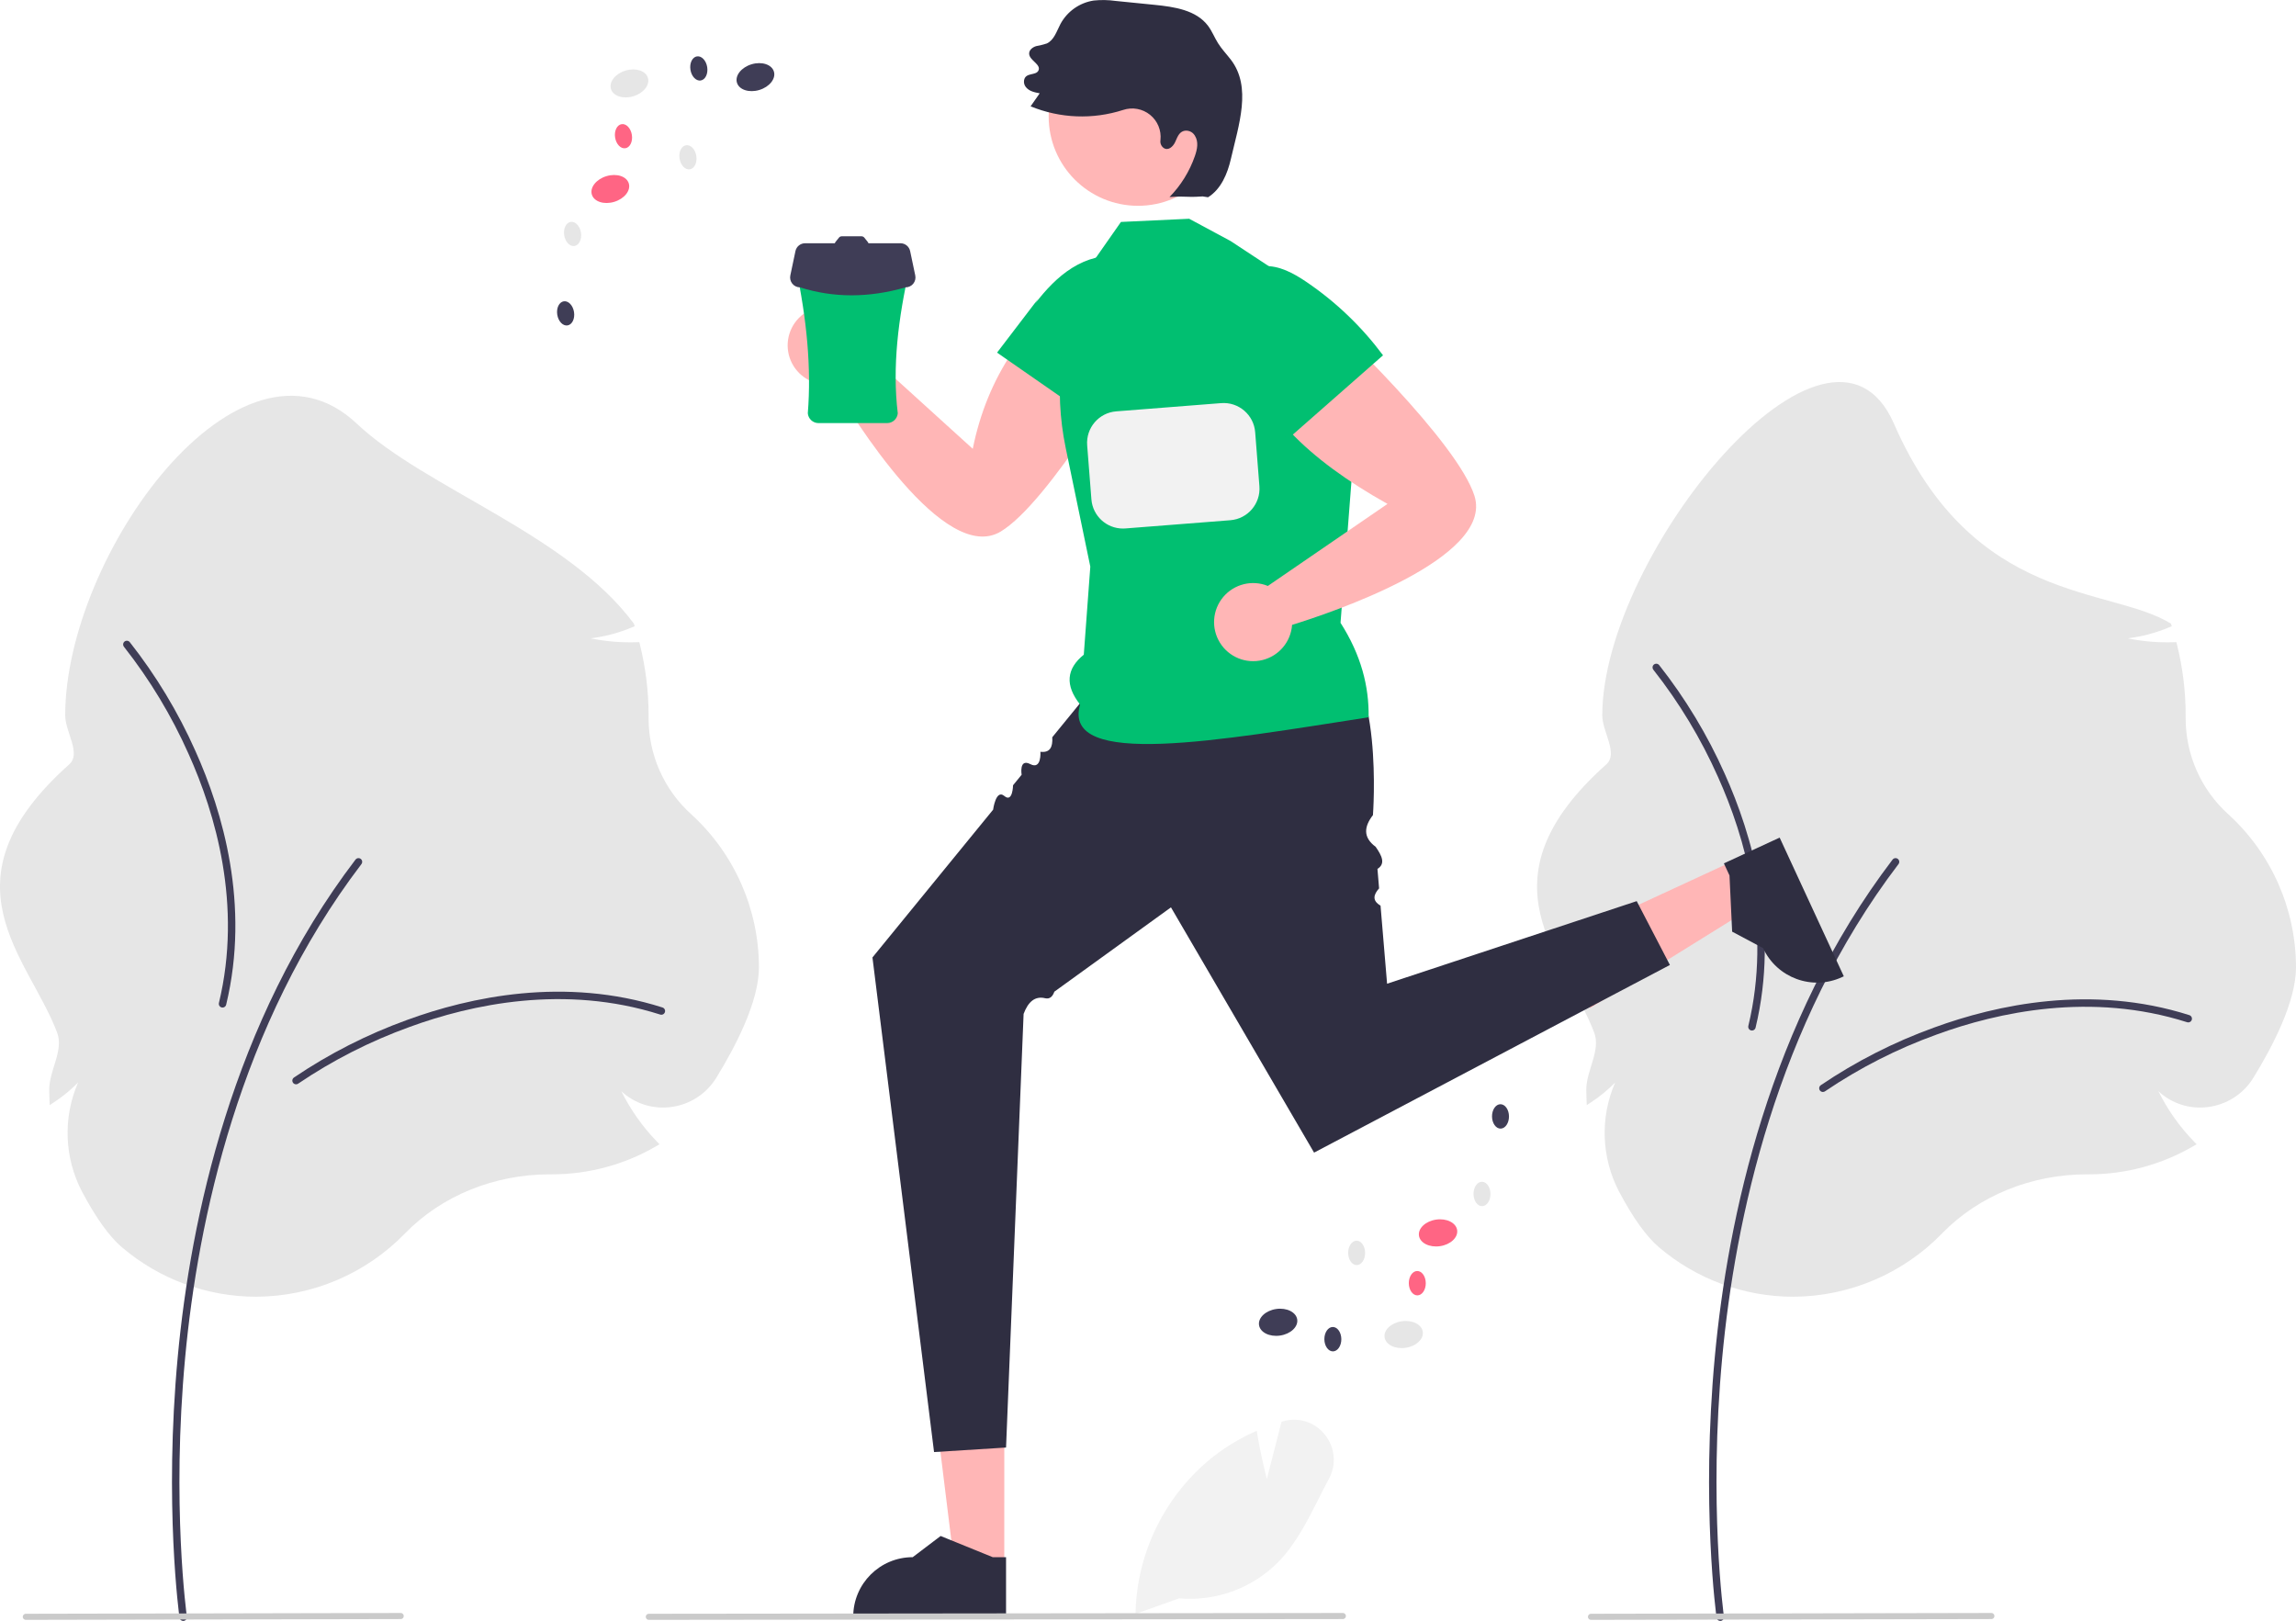
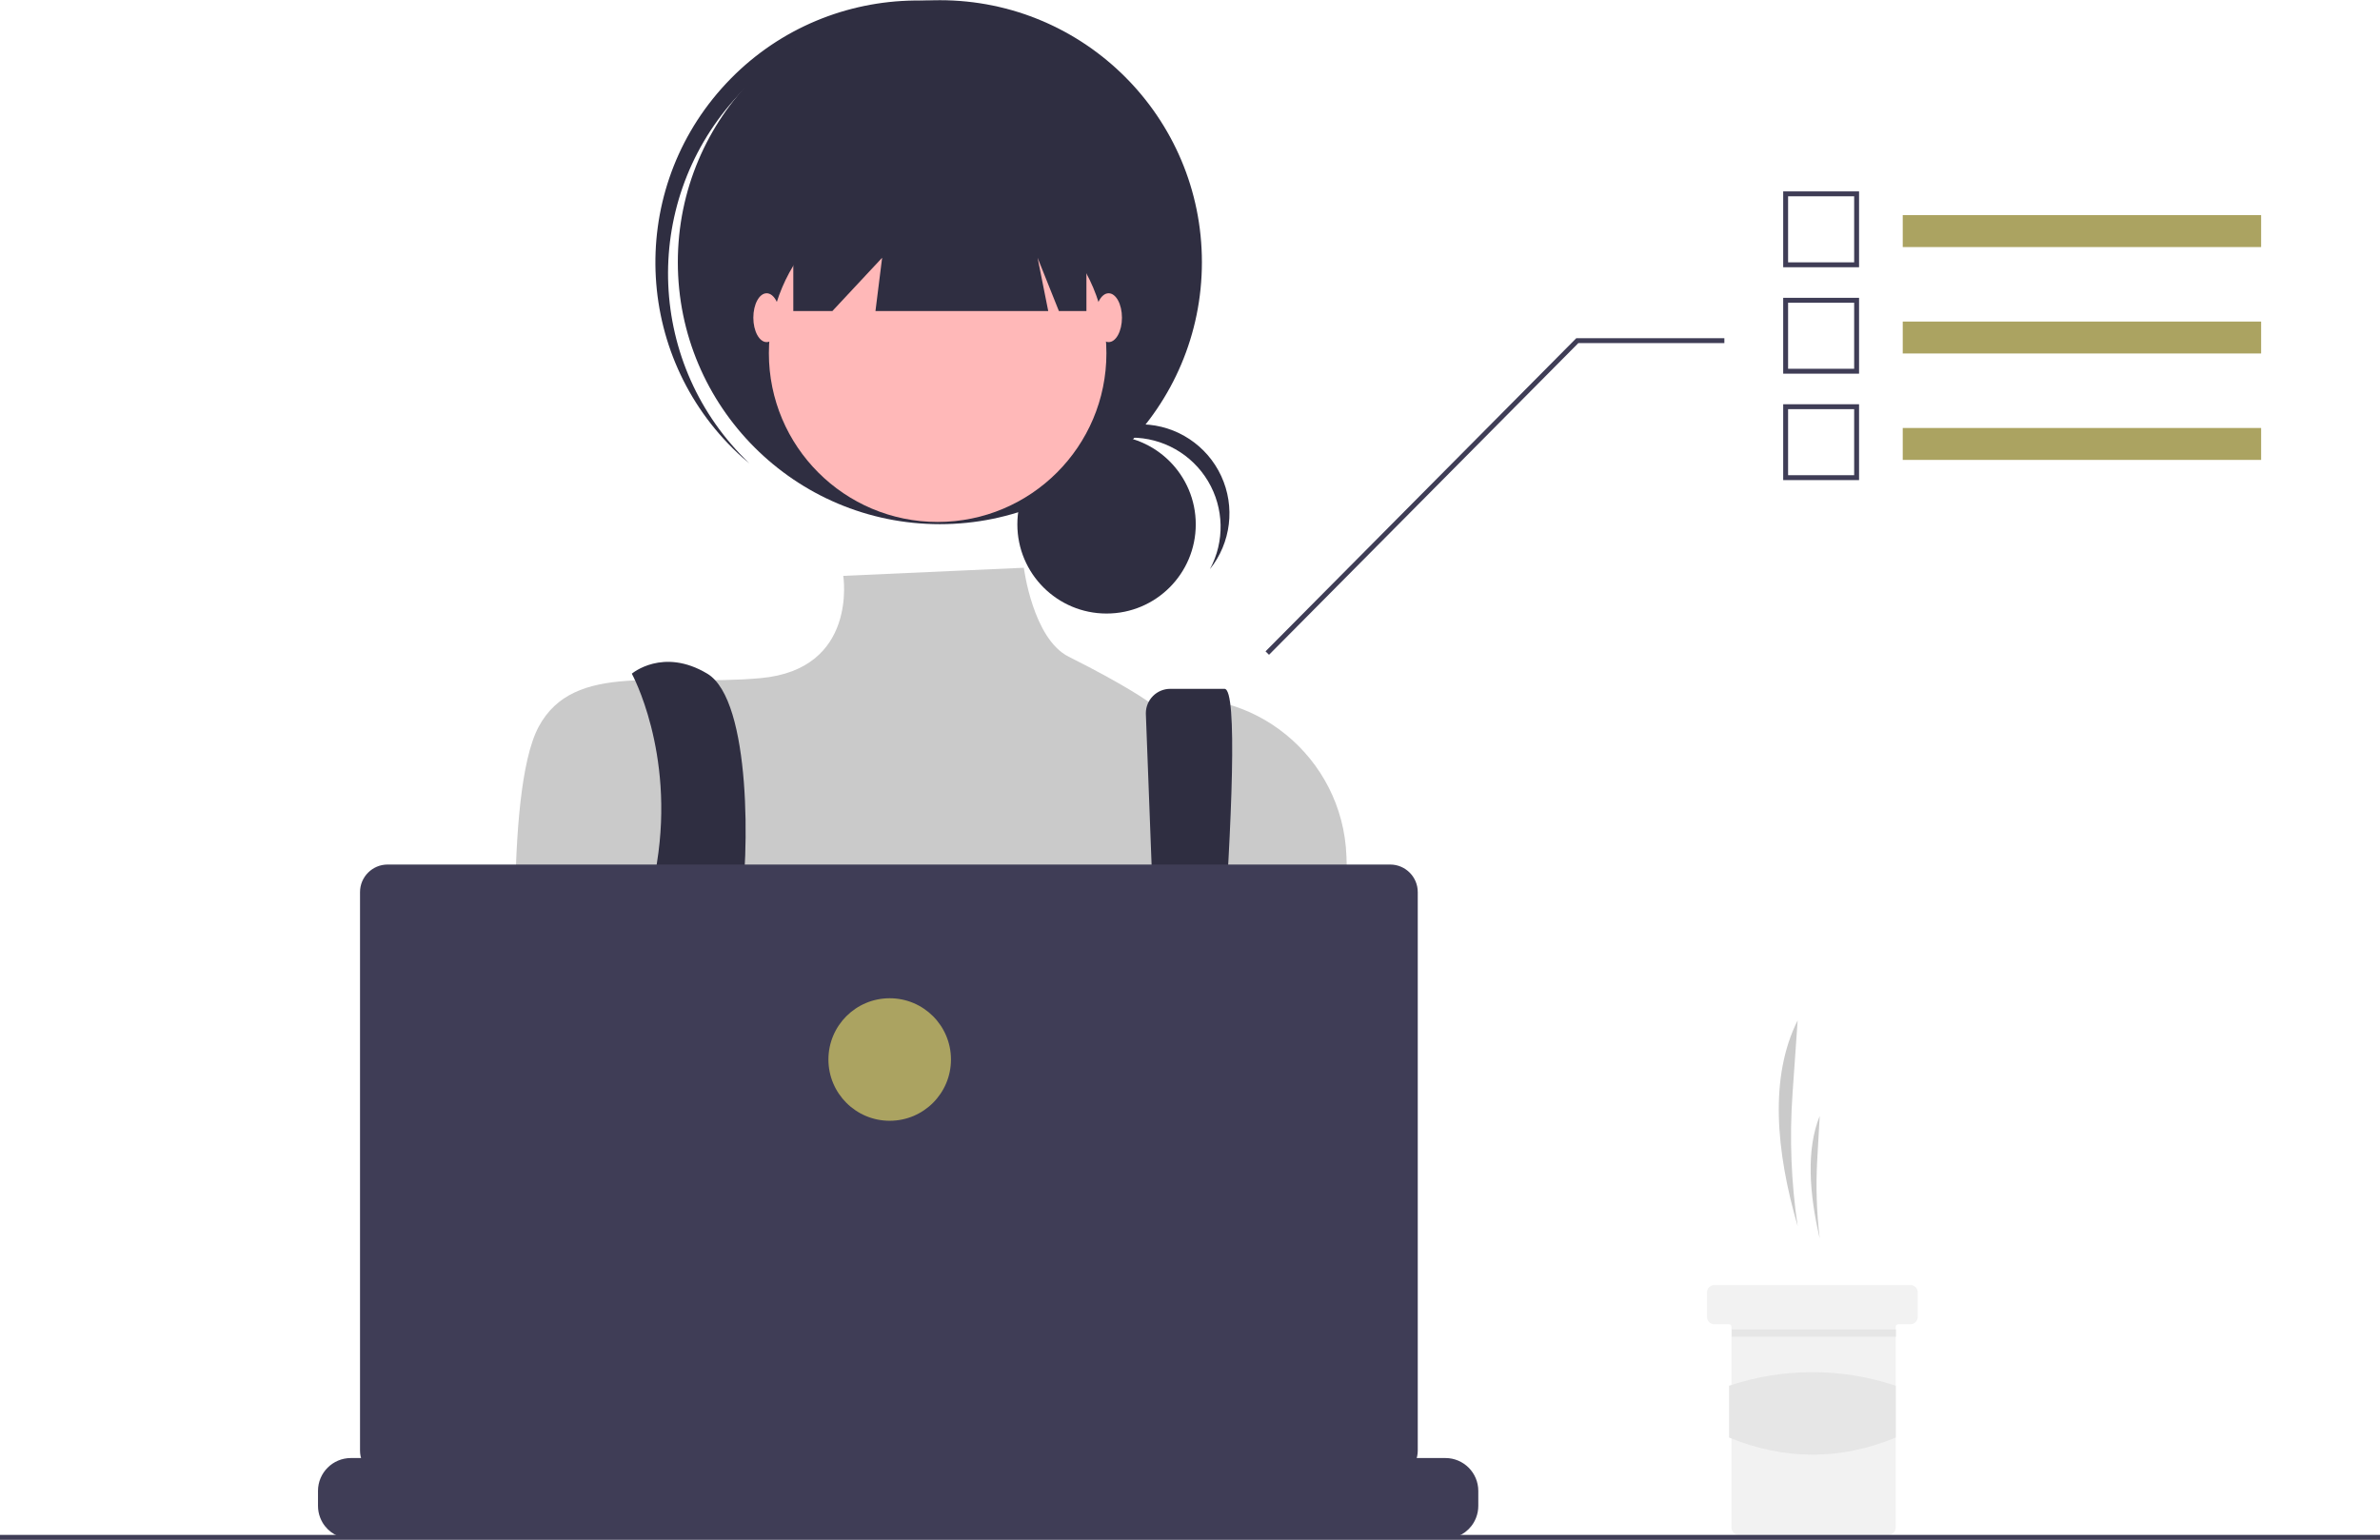
- <svg xmlns="http://www.w3.org/2000/svg" data-name="Layer 1" width="899.238" height="634.838" viewBox="0 0 899.238 634.838">
-   <path d="M262.541,640.287a81.057,81.057,0,0,1-52.681-19.453c-4.897-4.192-10.116-11.48-15.509-21.661a49.536,49.536,0,0,1-1.571-42.765,56.842,56.842,0,0,1-9.387,7.699l-1.716,1.142-.099-2.058c-.065-1.338-.098-2.672-.098-3.965,0-7.616,5.76-15.344,3.104-22.383-11.196-29.669-46.709-59.154,4.759-105.072,4.761-4.248-1.599-12.74-1.599-19.167,0-62.982,68.432-157.46,114.243-114.221,26.74,25.239,82.452,43.168,108.464,78.274l.344,1.04-1.015.411a61.223,61.223,0,0,1-16.267,4.327,77.569,77.569,0,0,0,18.138,1.52l.944-.033.23.917a114.743,114.743,0,0,1,3.406,27.766l-.004,1.012a50.592,50.592,0,0,0,16.713,37.723,81.244,81.244,0,0,1,26.506,59.951c0,13.352-9.075,30.879-16.688,43.231A24.445,24.445,0,0,1,424.812,566.016a23.873,23.873,0,0,1-19.267-6.224,78.949,78.949,0,0,0,13.923,19.711l1.039,1.07-1.29.751a80.998,80.998,0,0,1-40.832,11.027l-.84-.002c-21.782,0-42.457,8.438-56.724,23.152A81.673,81.673,0,0,1,262.541,640.287Z" transform="translate(-162.2069 -132.4272)" fill="#e6e6e6" />
-   <path d="M233.956,767.265a1.458,1.458,0,0,1-1.441-1.252c-.062-.435-6.128-44.187-.68-102.335,5.032-53.701,21.19-131.05,69.594-194.575a1.458,1.458,0,1,1,2.319,1.767c-47.986,62.977-64.014,139.758-69.011,193.08-5.417,57.81.602,101.221.664,101.652a1.459,1.459,0,0,1-1.445,1.663Z" transform="translate(-162.2069 -132.4272)" fill="#3f3d56" />
-   <path d="M278.153,557.1a1.458,1.458,0,0,1-.858-2.637,200.92,200.92,0,0,1,44.356-22.58c24.472-8.959,61.686-17.082,99.996-4.889a1.458,1.458,0,1,1-.884,2.778c-37.526-11.942-74.065-3.954-98.11,4.849a197.62,197.62,0,0,0-43.645,22.2A1.452,1.452,0,0,1,278.153,557.1Z" transform="translate(-162.2069 -132.4272)" fill="#3f3d56" />
-   <path d="M864.541,640.287a81.057,81.057,0,0,1-52.681-19.453c-4.897-4.192-10.116-11.48-15.509-21.661a49.536,49.536,0,0,1-1.571-42.765,56.842,56.842,0,0,1-9.387,7.699l-1.716,1.142-.099-2.058c-.065-1.338-.098-2.672-.098-3.965,0-7.616,5.76-15.344,3.104-22.383-11.196-29.669-46.709-59.154,4.759-105.072,4.761-4.248-1.599-12.74-1.599-19.167,0-62.982,89.015-171.942,114.243-114.221,31.113,71.185,84.717,63.571,108.464,78.274l.344,1.04-1.015.411a61.223,61.223,0,0,1-16.267,4.327,77.569,77.569,0,0,0,18.138,1.52l.944-.033.23.917a114.743,114.743,0,0,1,3.406,27.766l-.004,1.012a50.592,50.592,0,0,0,16.713,37.723,81.244,81.244,0,0,1,26.506,59.951c0,13.352-9.075,30.879-16.688,43.231a24.445,24.445,0,0,1-17.945,11.494,23.873,23.873,0,0,1-19.267-6.224,78.949,78.949,0,0,0,13.923,19.711l1.039,1.07-1.29.751a80.998,80.998,0,0,1-40.832,11.027l-.84-.002c-21.782,0-42.457,8.438-56.724,23.152A81.673,81.673,0,0,1,864.541,640.287Z" transform="translate(-162.2069 -132.4272)" fill="#e6e6e6" />
-   <path d="M835.956,767.265a1.458,1.458,0,0,1-1.441-1.252c-.062-.435-6.128-44.187-.68-102.335,5.032-53.701,21.19-131.05,69.594-194.575a1.458,1.458,0,1,1,2.319,1.767c-47.986,62.977-64.014,139.758-69.011,193.08-5.417,57.81.602,101.221.664,101.652a1.459,1.459,0,0,1-1.445,1.663Z" transform="translate(-162.2069 -132.4272)" fill="#3f3d56" />
-   <path d="M876.153,560.1a1.458,1.458,0,0,1-.858-2.637,200.92,200.92,0,0,1,44.356-22.58c24.472-8.959,61.686-17.082,99.996-4.889a1.458,1.458,0,1,1-.884,2.778c-37.526-11.942-74.065-3.954-98.11,4.849a197.62,197.62,0,0,0-43.645,22.2A1.452,1.452,0,0,1,876.153,560.1Z" transform="translate(-162.2069 -132.4272)" fill="#3f3d56" />
-   <path d="M809.433,393.925a1.458,1.458,0,0,1,2.568-1.046,200.921,200.921,0,0,1,25.715,42.615c10.698,23.763,21.48,60.295,12.077,99.384a1.458,1.458,0,1,1-2.834-.682c9.209-38.288-1.39-74.157-11.902-97.506a197.62,197.62,0,0,0-25.286-41.933A1.452,1.452,0,0,1,809.433,393.925Z" transform="translate(-162.2069 -132.4272)" fill="#3f3d56" />
-   <path d="M210.433,384.925a1.458,1.458,0,0,1,2.568-1.046,200.921,200.921,0,0,1,25.715,42.615c10.698,23.763,21.48,60.295,12.077,99.384a1.458,1.458,0,1,1-2.834-.682c9.209-38.288-1.39-74.157-11.902-97.506a197.62,197.62,0,0,0-25.286-41.933A1.452,1.452,0,0,1,210.433,384.925Z" transform="translate(-162.2069 -132.4272)" fill="#3f3d56" />
-   <path d="M612.807,237.555a15.666,15.666,0,0,0-25.187,3.852c-23.719,16.508-38.756,38.626-44.43,66.798l-42.079-38.178a15.297,15.297,0,1,0-12.64,12.759c7.725,13.112,43.555,71.097,65.669,57.821,18.588-11.159,51.598-66.446,61.296-84.782A15.668,15.668,0,0,0,612.807,237.555Z" transform="translate(-162.2069 -132.4272)" fill="#ffb6b6" />
-   <path d="M614.152,262.874c2.113-5.727,3.806-12.04,1.974-17.863-2.015-6.404-8.206-10.989-14.827-12.105s-13.501.881-19.193,4.441c-5.692,3.56-10.321,8.588-14.434,13.894l1.101-1.753q-8.031,10.522-16.062,21.043,20.384,14.162,40.768,28.324A124.358,124.358,0,0,0,614.152,262.874Z" transform="translate(-162.2069 -132.4272)" fill="#01bf71" />
-   <polygon points="393.337 613.616 373.873 613.615 364.613 538.535 393.341 538.536 393.337 613.616" fill="#ffb6b6" />
-   <path d="M556.23,766.349l-59.857-.002v-.757A23.299,23.299,0,0,1,519.671,742.292h.001l10.934-8.295,20.4,8.296,5.225 0Z" transform="translate(-162.2069 -132.4272)" fill="#2f2e41" />
-   <polygon points="678.864 337.19 687.034 354.856 622.78 394.782 610.72 368.707 678.864 337.19" fill="#ffb6b6" />
-   <path d="M859.212,460.469l25.128,54.327-.687.318a23.299,23.299,0,0,1-30.926-11.364l-.001-.001L840.607,497.308l-1.035-21.998-2.194-4.742Z" transform="translate(-162.2069 -132.4272)" fill="#2f2e41" />
-   <ellipse cx="408.73" cy="165.097" rx="7.557" ry="5.257" transform="translate(-192.4157 -7.95132) rotate(-16.70778)" fill="#e6e6e6" />
-   <ellipse cx="458.074" cy="162.636" rx="7.557" ry="5.257" transform="translate(-189.6248 6.13058) rotate(-16.70778)" fill="#3f3d56" />
-   <ellipse cx="401.247" cy="206.449" rx="7.557" ry="5.257" transform="matrix(0.95778, -0.28749, 0.28749, 0.95778, -204.6199, -8.35704)" fill="#ff6584" />
-   <ellipse cx="386.456" cy="224.051" rx="3.322" ry="4.776" transform="translate(-192.1118 -70.21136) rotate(-8.86277)" fill="#e6e6e6" />
-   <ellipse cx="383.741" cy="255.156" rx="3.322" ry="4.776" transform="translate(-196.9366 -70.25829) rotate(-8.86277)" fill="#3f3d56" />
-   <ellipse cx="431.642" cy="194.022" rx="3.322" ry="4.776" transform="matrix(0.98806, -0.15407, 0.15407, 0.98806, -186.9459, -63.60822)" fill="#e6e6e6" />
-   <ellipse cx="406.398" cy="185.77" rx="3.322" ry="4.776" transform="translate(-185.9758 -67.5961) rotate(-8.86277)" fill="#ff6584" />
-   <ellipse cx="435.903" cy="159.23" rx="3.322" ry="4.776" transform="translate(-181.5346 -63.36712) rotate(-8.86277)" fill="#3f3d56" />
-   <ellipse cx="711.963" cy="655.093" rx="7.557" ry="5.257" transform="translate(-249.1094 -23.09257) rotate(-8.27826)" fill="#e6e6e6" />
-   <ellipse cx="662.791" cy="650.295" rx="7.557" ry="5.257" transform="translate(-248.9309 -30.22231) rotate(-8.27826)" fill="#3f3d56" />
-   <ellipse cx="725.427" cy="615.285" rx="7.557" ry="5.257" transform="translate(-243.2375 -21.56871) rotate(-8.27826)" fill="#ff6584" />
-   <ellipse cx="742.638" cy="600.042" rx="3.322" ry="4.776" transform="translate(-166.7229 -126.7946) rotate(-0.43325)" fill="#e6e6e6" />
-   <ellipse cx="749.884" cy="569.67" rx="3.322" ry="4.776" transform="translate(-166.493 -126.7407) rotate(-0.43325)" fill="#3f3d56" />
-   <ellipse cx="693.539" cy="623.122" rx="3.322" ry="4.776" transform="translate(-166.8988 -127.1652) rotate(-0.43325)" fill="#e6e6e6" />
-   <ellipse cx="717.3" cy="634.986" rx="3.322" ry="4.776" transform="matrix(0.99997, -0.00756, 0.00756, 0.99997, -166.9879, -126.9852)" fill="#ff6584" />
-   <ellipse cx="684.223" cy="656.914" rx="3.322" ry="4.776" transform="translate(-167.1546 -127.2347) rotate(-0.43325)" fill="#3f3d56" />
-   <path d="M586.157,406.683,574.327,421.17c.269,3.924-.968,6.166-4.642,5.684,0,0,.548,7.184-3.953,4.841s-3.398,4.161-3.398,4.161L558.971,439.975s-.105,7.006-3.423,4.192-4.381,5.366-4.381,5.366l-4.221,5.17L503.907,507.408l24.126,193.714,28.198-1.77,6.873-169.825c1.753-4.683,4.414-7.136,8.482-6.134,1.822.399,2.888-.697,3.559-2.573l3.242-2.344,42.433-30.684,56.05,96.058L816.231,510.353l-13-25-97.768,32.346-2.564-30.587c-3.341-1.945-2.779-4.27-.566-6.756l-.64-7.632c3.315-2.034,1.672-5.258-.726-8.664-5.007-3.697-4.516-7.909-1.039-12.399,0,0,4.392-57.452-16.898-65.379S586.157,406.683,586.157,406.683Z" transform="translate(-162.2069 -132.4272)" fill="#2f2e41" />
-   <path d="M627.95,218.101,601.231,219.352l-14,20,0,0a111.047,111.047,0,0,0-7.641,68.494l9.641,46.506-2.554,34.486c-6.844,5.521-7.413,12.013-1.446,19.514-7.347,25.35,55.172,13.941,113,5,.2-12.078-2.93-24.376-11-37l7.781-100.757L666.231,241.352l-22.028-14.507Z" transform="translate(-162.2069 -132.4272)" fill="#01bf71" />
-   <path d="M652.955,245.737a15.666,15.666,0,0,0-2.067,25.396c3.224,20.916,23.248,41.065,54.737,58.65l-46.861,32.128a15.297,15.297,0,1,0,9.496,15.244c14.541-4.489,79.231-25.965,71.42-50.546-6.566-20.662-52.739-65.544-68.341-79.213A15.668,15.668,0,0,0,652.955,245.737Z" transform="translate(-162.2069 -132.4272)" fill="#ffb6b6" />
-   <path d="M601.994,339.432a12.392,12.392,0,0,1-12.332-11.422l-1.659-21.155a12.39,12.39,0,0,1,11.383-13.321l41.094-3.223a12.39,12.39,0,0,1,13.32,11.383l1.659,21.155a12.39,12.39,0,0,1-11.383,13.321l-41.094,3.223Q602.486,339.432,601.994,339.432Z" transform="translate(-162.2069 -132.4272)" fill="#f2f2f2" />
-   <circle cx="445.701" cy="45.618" r="34.984" fill="#ffb6b6" />
-   <path d="M644.257,155.781c-1.658-2.152-3.555-4.128-4.999-6.43-1.39-2.216-2.339-4.703-3.906-6.797-4.634-6.194-13.25-7.461-20.947-8.232q-7.624-.764-15.247-1.528a35.253,35.253,0,0,0-8.62-.156,17.892,17.892,0,0,0-13.002,9.188c-1.489,2.818-2.484,6.329-5.387,7.644a34.81,34.81,0,0,1-4.173,1.037c-1.372.425-2.751,1.521-2.699,2.957.095,2.658,4.784,4.179,3.64,6.58-1.01,2.12-5.057.616-5.631,3.817a3.364,3.364,0,0,0,.672,2.636c1.305,1.671,3.446,2.106,5.453,2.475l-3.565,5.098a52.765,52.765,0,0,0,36.265,1.408,11.155,11.155,0,0,1,14.599,11.788l-.016.145a3.127,3.127,0,0,0,1.255,2.954c1.809,1.229,3.646-.495,4.467-2.202.834-1.736,1.388-3.842,3.407-4.45a3.924,3.924,0,0,1,4.345,1.82c1.57,2.464.925,5.404.022,8.012a43.261,43.261,0,0,1-9.937,16.053c7.601-.503,5.377.259,12.978-.244l2.12.33c5.086-3.173,7.607-9.21,8.948-15.053C647.34,181.375,652.556,166.553,644.257,155.781Z" transform="translate(-162.2069 -132.4272)" fill="#2f2e41" />
-   <path d="M673.919,242.873c-5.052-3.427-10.773-6.587-16.866-6.208-6.701.418-12.639,5.326-15.312,11.484s-2.389,13.317-.301,19.697,5.856,12.082,10.019,17.349l-1.437-1.49q8.284,10.324,16.568,20.647,18.645-16.385,37.289-32.769A124.358,124.358,0,0,0,673.919,242.873Z" transform="translate(-162.2069 -132.4272)" fill="#01bf71" />
-   <path d="M606.938,764.509l.015-.697a80.529,80.529,0,0,1,30.112-60.643,78.132,78.132,0,0,1,16.786-10.115l.572-.255.098.618c1.162,7.38,3.001,14.913,3.858,18.256l5.744-22.414.638-.184a15.272,15.272,0,0,1,16.303,5.209,15.534,15.534,0,0,1,1.612,17.332c-1.339,2.495-2.655,5.097-3.928,7.614-4.374,8.649-8.897,17.593-15.487,24.542a48.675,48.675,0,0,1-39.259,14.645Z" transform="translate(-162.2069 -132.4272)" fill="#f2f2f2" />
-   <path d="M688.106,766.532l-271.75.307a1.191,1.191,0,1,1,0-2.381l271.75-.307a1.191,1.191,0,1,1,0,2.381Z" transform="translate(-162.2069 -132.4272)" fill="#cacaca" />
-   <path d="M942.106,766.532l-156.75.307a1.191,1.191,0,1,1,0-2.381l156.75-.307a1.191,1.191,0,1,1,0,2.381Z" transform="translate(-162.2069 -132.4272)" fill="#cacaca" />
-   <path d="M319.106,766.532l-146.75.307a1.191,1.191,0,1,1,0-2.381l146.75-.307a1.191,1.191,0,1,1,0,2.381Z" transform="translate(-162.2069 -132.4272)" fill="#cacaca" />
-   <path d="M478.055,232.696a4.172,4.172,0,0,0-4.159,4.514c4.262,20.083,6.136,39.235,4.692,57.091a4.196,4.196,0,0,0,4.158,3.831h26.92a4.196,4.196,0,0,0,4.158-3.831c-2.175-18.011.125-37.242,4.692-57.091a4.172,4.172,0,0,0-4.158-4.514Z" transform="translate(-162.2069 -132.4272)" fill="#01bf71" />
-   <path d="M520.673,240.305l-2.008-9.54a3.864,3.864,0,0,0-3.781-3.068H502.346a1.384,1.384,0,0,0-.236-.459l-1.393-1.741a1.401,1.401,0,0,0-1.094-.526h-7.741a1.401,1.401,0,0,0-1.094.526l-1.393,1.741a1.384,1.384,0,0,0-.236.459H477.53a3.864,3.864,0,0,0-3.781,3.068l-2.008,9.54a3.864,3.864,0,0,0,3.781,4.66q19.699,6.242,41.37,0A3.864,3.864,0,0,0,520.673,240.305Z" transform="translate(-162.2069 -132.4272)" fill="#3f3d56" />
+ <svg xmlns="http://www.w3.org/2000/svg" data-name="Layer 1" width="971.052" height="628.381" viewBox="0 0 971.052 628.381">
+   <path d="M847.931,636.215h0a249.626,249.626,0,0,1-2.095-54.111l2.095-29.889h0c-11.542,22.966-8.933,53.192,0,84Z" transform="translate(-114.4741 -135.8093)" fill="#cacaca" />
+   <path d="M856.931,641.215h0a183.497,183.497,0,0,1-1.008-32.209l1.008-17.791h0C851.378,604.885,852.633,622.877,856.931,641.215Z" transform="translate(-114.4741 -135.8093)" fill="#cacaca" />
+   <path d="M896.936,663.217v10a3.016,3.016,0,0,1-3,3h-5a.996.996,0,0,0-1,1v82a3.016,3.016,0,0,1-3,3h-61a3.002,3.002,0,0,1-3-3v-82a1.003,1.003,0,0,0-1-1h-6a3.002,3.002,0,0,1-3-3v-10a2.996,2.996,0,0,1,3-3h80A3.009,3.009,0,0,1,896.936,663.217Z" transform="translate(-114.4741 -135.8093)" fill="#f2f2f2" />
+   <rect x="706.552" y="542.508" width="67" height="3" fill="#e6e6e6" />
+   <path d="M887.936,722.462c-22.42,9.278-45.084,9.38-68,0V701.327a106.79,106.79,0,0,1,68,0Z" transform="translate(-114.4741 -135.8093)" fill="#e6e6e6" />
+   <circle cx="451.481" cy="213.985" r="36.396" fill="#2f2e41" />
+   <path d="M576.095,314.401a36.401,36.401,0,0,1,32.039,53.669,36.387,36.387,0,1,0-60.454-39.982A36.306,36.306,0,0,1,576.095,314.401Z" transform="translate(-114.4741 -135.8093)" fill="#2f2e41" />
+   <circle cx="383.471" cy="106.996" r="106.912" fill="#2f2e41" />
+   <path d="M414.036,176.471A106.893,106.893,0,0,1,562.203,165.261c-.874-.831-1.739-1.669-2.648-2.476a106.913,106.913,0,0,0-142.066,159.807c.908.808,1.842,1.568,2.77,2.339A106.893,106.893,0,0,1,414.036,176.471Z" transform="translate(-114.4741 -135.8093)" fill="#2f2e41" />
+   <circle cx="382.565" cy="144.143" r="68.859" fill="#ffb8b8" />
+   <path d="M532.214,367.505l-73.688,3.313s6.15,38.108-33.715,41.732-76.107-7.248-90.604,19.933-8.248,123.966-8.248,123.966,27.181,97.852,48.926,112.349,212.013-5.436,212.013-5.436L666.526,562.817l-2.697-77.54c-1.408-40.491-38.377-70.892-78.194-63.398q-1.173.221-2.362.475s-8.747-6.538-32.747-18.538C535.849,396.479,532.214,367.505,532.214,367.505Z" transform="translate(-114.4741 -135.8093)" fill="#cacaca" />
+   <path d="M372.26,410.738s17.514,31.778,10.266,77.08,23.164,141.114,23.164,141.114l21.745-5.436s-14.497-94.228-10.872-115.973,4.624-85.913-13.497-96.785S372.26,410.738,372.26,410.738Z" transform="translate(-114.4741 -135.8093)" fill="#2f2e41" />
+   <path d="M581.999,427.4l7.617,200.626,14.497,9.06s20.839-220.167,9.966-220.167H591.956a9.97,9.97,0,0,0-9.97,9.97Q581.986,427.145,581.999,427.4Z" transform="translate(-114.4741 -135.8093)" fill="#2f2e41" />
+   <circle cx="301.182" cy="479.532" r="9.06" fill="#aba361" />
+   <circle cx="482.39" cy="488.592" r="9.06" fill="#aba361" />
+   <polygon points="323.672 58.069 323.672 126.928 339.619 126.928 359.914 105.183 357.196 126.928 427.685 126.928 423.336 105.183 432.034 126.928 443.269 126.928 443.269 58.069 323.672 58.069" fill="#2f2e41" />
+   <ellipse cx="312.8" cy="129.647" rx="5.436" ry="9.966" fill="#ffb8b8" />
+   <ellipse cx="452.329" cy="129.647" rx="5.436" ry="9.966" fill="#ffb8b8" />
+   <path d="M717.626,744.255v6.07a13.34,13.34,0,0,1-.91,4.87,13.683,13.683,0,0,1-.97,2,13.437,13.437,0,0,1-11.55,6.56h-446.55a13.437,13.437,0,0,1-11.55-6.56,13.69,13.69,0,0,1-.97-2,13.341,13.341,0,0,1-.91-4.87v-6.07a13.426,13.426,0,0,1,13.423-13.43h25.747v-2.83a.559.559,0,0,1,.558-.56h13.432a.559.559,0,0,1,.56.558v2.832h8.39v-2.83a.559.559,0,0,1,.558-.56h13.432a.559.559,0,0,1,.56.558v2.832h8.4v-2.83a.559.559,0,0,1,.558-.56h13.432a.559.559,0,0,1,.56.558v2.832h8.39v-2.83a.559.559,0,0,1,.558-.56h13.432a.559.559,0,0,1,.56.558v2.832h8.39v-2.83a.559.559,0,0,1,.558-.56h13.432a.559.559,0,0,1,.56.558v2.832h8.4v-2.83a.559.559,0,0,1,.558-.56h13.432a.559.559,0,0,1,.56.558v2.832h8.39v-2.83a.559.559,0,0,1,.558-.56H526.806a.559.559,0,0,1,.56.558v2.832h8.4v-2.83a.559.559,0,0,1,.558-.56h13.432a.566.566,0,0,1,.56.56v2.83h8.39v-2.83a.559.559,0,0,1,.558-.56h13.432a.559.559,0,0,1,.56.558v2.832h8.39v-2.83a.559.559,0,0,1,.558-.56h13.432a.559.559,0,0,1,.56.558v2.832h8.4v-2.83a.559.559,0,0,1,.558-.56h13.432a.557.557,0,0,1,.55.56v2.83h8.4v-2.83a.559.559,0,0,1,.558-.56h13.432a.559.559,0,0,1,.56.558v2.832h8.39v-2.83a.559.559,0,0,1,.558-.56h13.432a.559.559,0,0,1,.56.558v2.832h39.17a13.426,13.426,0,0,1,13.43,13.423Z" transform="translate(-114.4741 -135.8093)" fill="#3f3d56" />
+   <rect y="626.381" width="971.052" height="2" fill="#3f3d56" />
+   <path d="M681.668,488.621H272.625a11.259,11.259,0,0,0-11.259,11.259V727.791A11.259,11.259,0,0,0,272.625,739.05H681.668a11.259,11.259,0,0,0,11.259-11.259V499.88a11.259,11.259,0,0,0-11.259-11.259Z" transform="translate(-114.4741 -135.8093)" fill="#3f3d56" />
+   <circle cx="363" cy="432.381" r="25" fill="#aba361" />
+   <polygon points="517.763 267.219 643.969 140.016 703.552 140.016 703.552 138.016 643.134 138.016 642.841 138.313 516.341 265.813 517.763 267.219" fill="#3f3d56" />
+   <rect x="776.328" y="87.792" width="146.224" height="13.03" fill="#aba361" />
+   <path d="M872.981,244.87H842.026V213.915H872.981Zm-28.955-2H870.981V215.915H844.026Z" transform="translate(-114.4741 -135.8093)" fill="#3f3d56" />
+   <rect x="776.328" y="131.225" width="146.224" height="13.03" fill="#aba361" />
+   <path d="M872.981,288.303H842.026V257.348H872.981Zm-28.955-2H870.981V259.348H844.026Z" transform="translate(-114.4741 -135.8093)" fill="#3f3d56" />
+   <rect x="776.328" y="174.658" width="146.224" height="13.03" fill="#aba361" />
+   <path d="M872.981,331.736H842.026V300.781H872.981Zm-28.955-2H870.981V302.781H844.026Z" transform="translate(-114.4741 -135.8093)" fill="#3f3d56" />
</svg>
